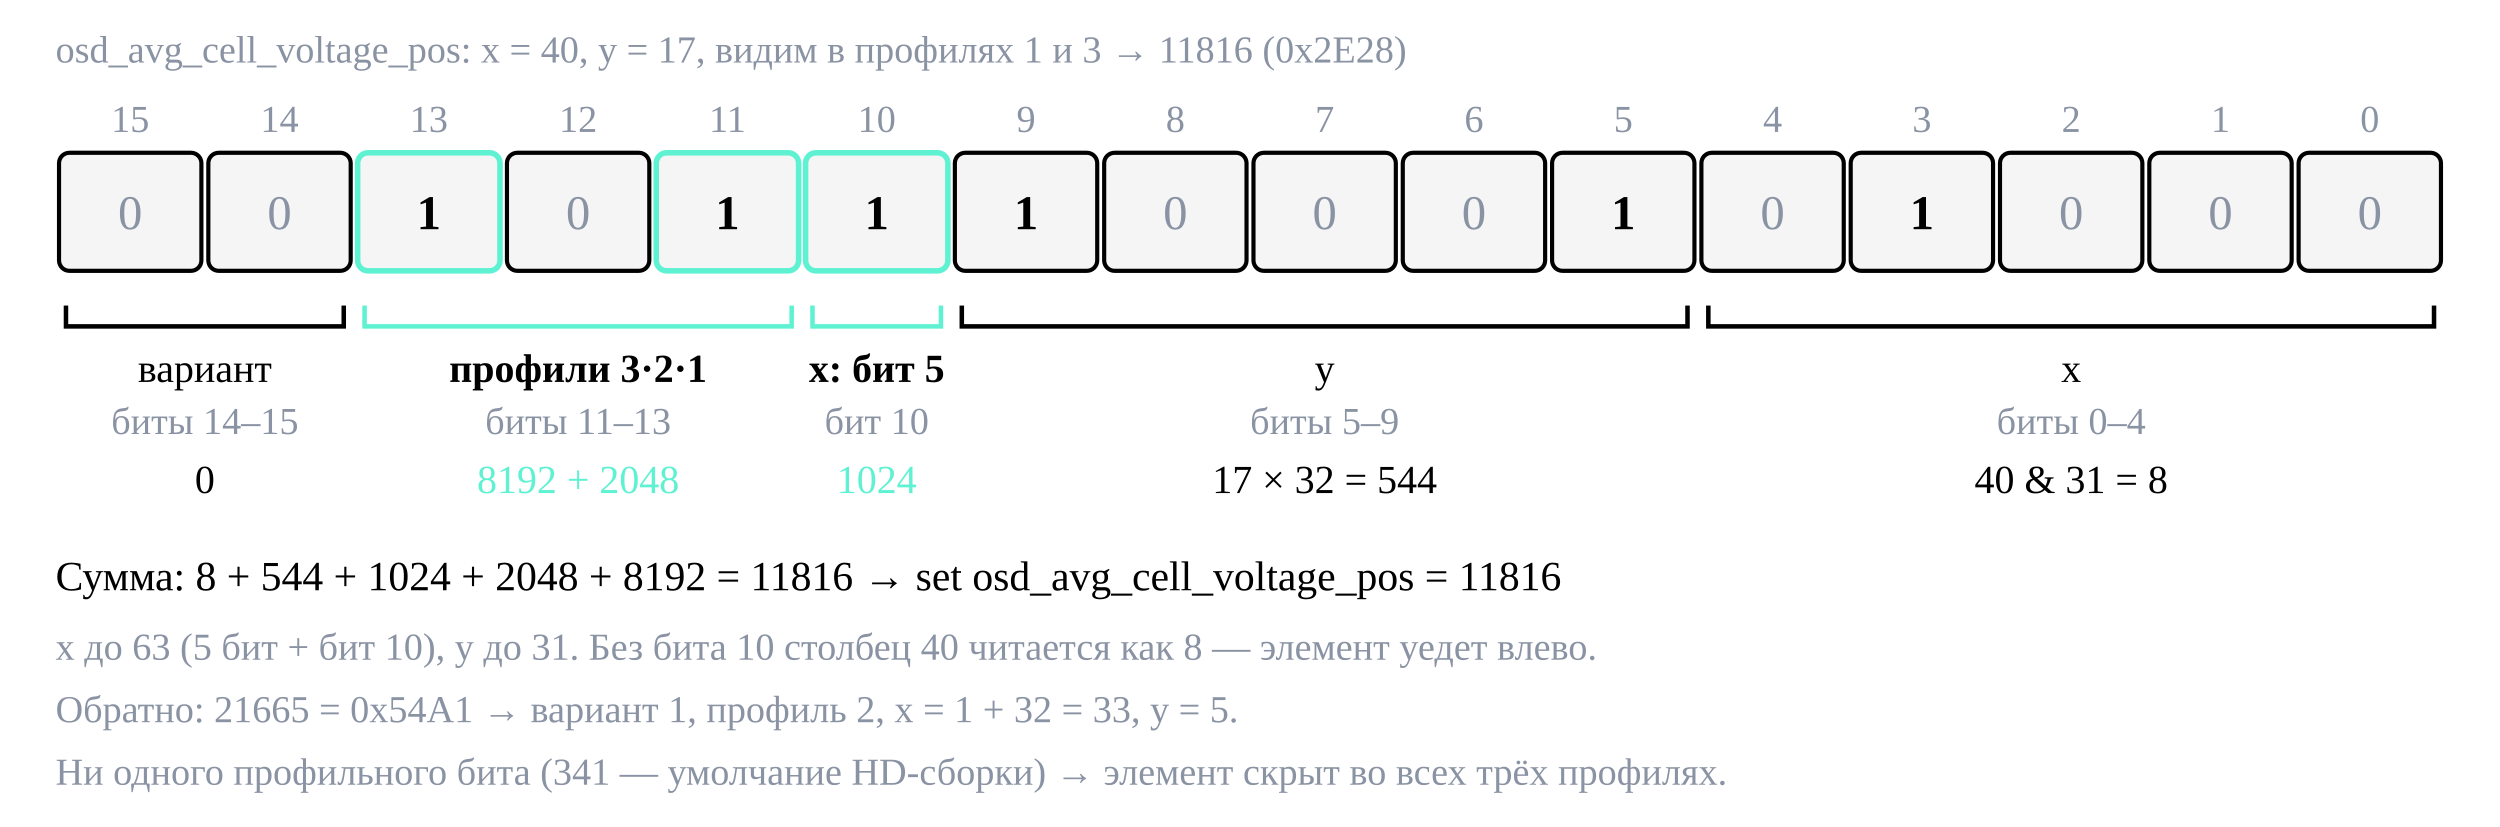
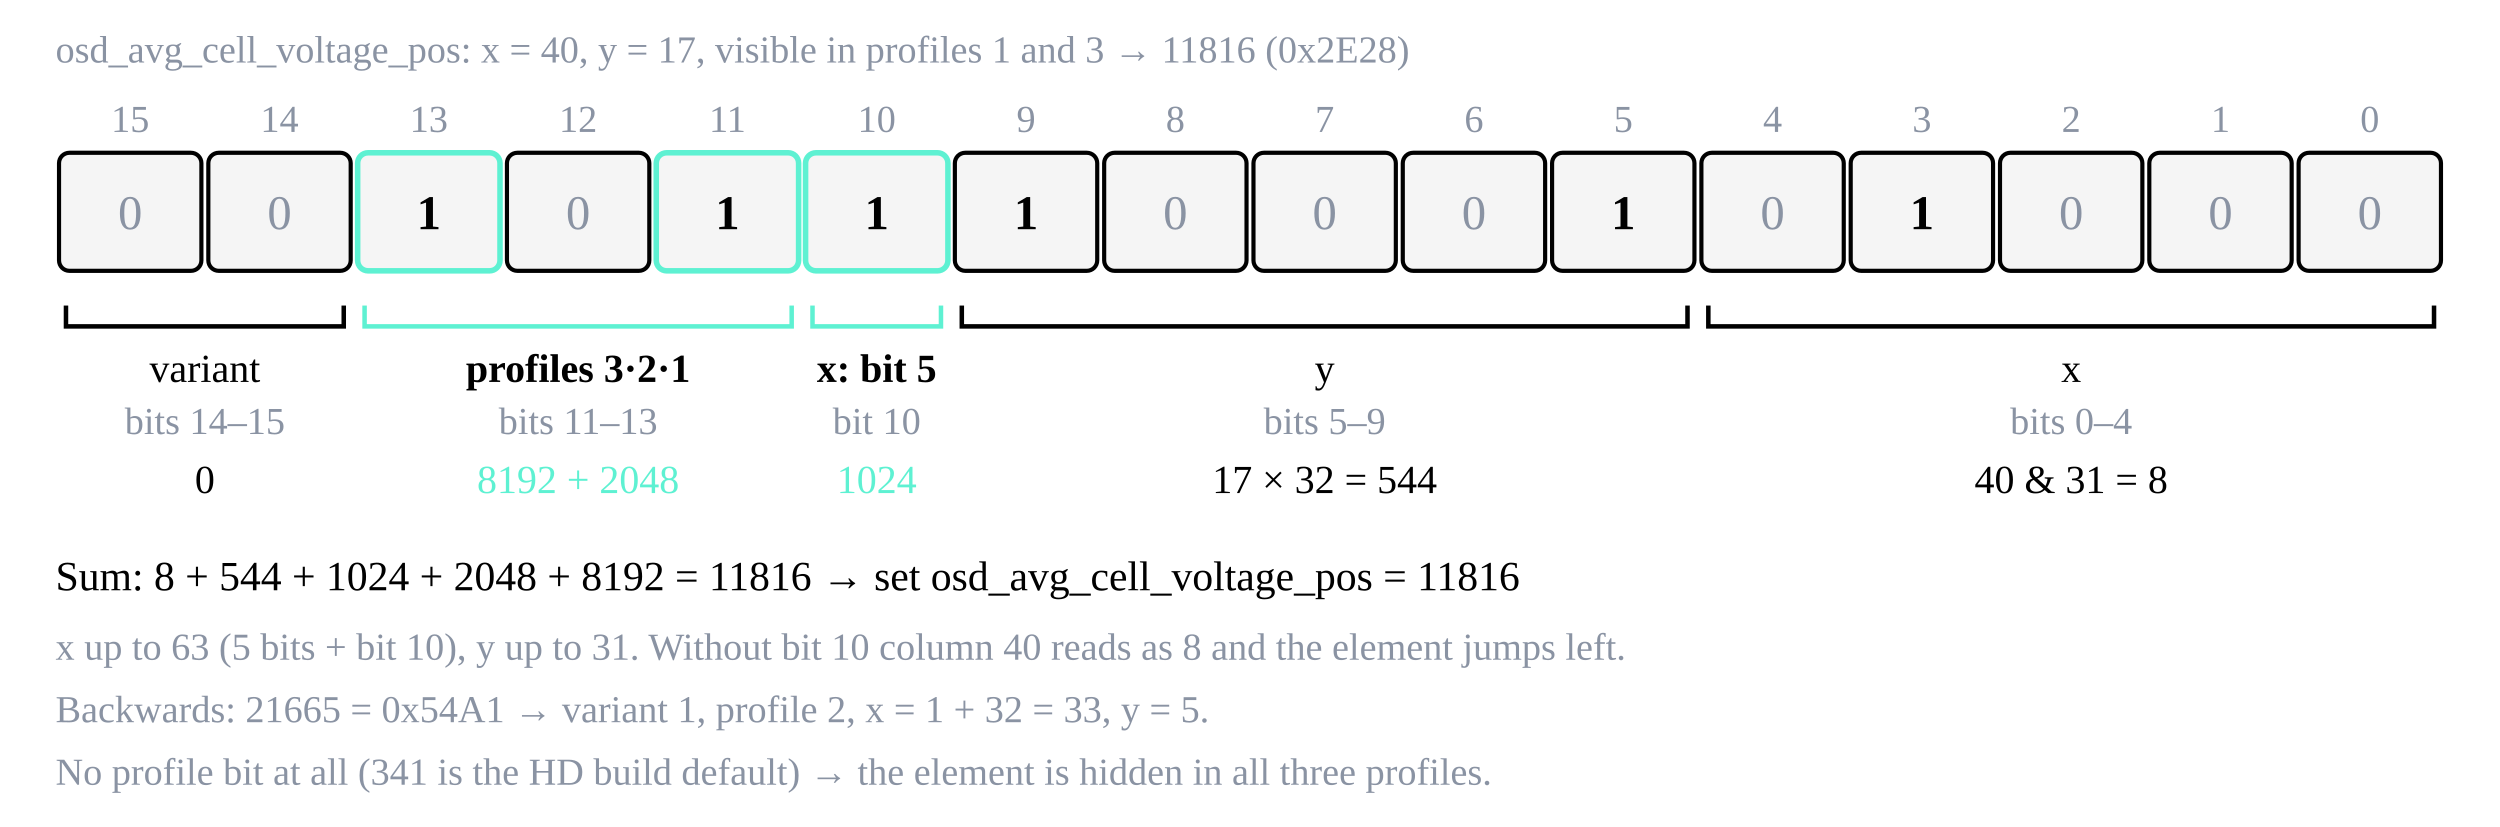
<svg xmlns="http://www.w3.org/2000/svg" viewBox="0 0 720 238" width="100%" role="img" aria-labelledby="t" style="max-width:720px;display:block;margin:0 auto">
  <style>text{font-family: var(--gc-font-mono, ui-monospace, Menlo, monospace); font-size: 12px;fill:currentColor} .m{fill:var(--gc-ink-muted, #8a93a3)} .a{fill:var(--gc-accent-hud, #5ef1d2)} .w{fill:var(--gc-signal-amber, #f0b24c)} .d{fill:var(--gc-signal-red, #e8636b)} .box{fill:var(--gc-surface-200, rgba(128,128,128,0.08));stroke:currentColor;stroke-width:1.2} .boxa{fill:var(--gc-surface-200, rgba(128,128,128,0.08));stroke:var(--gc-accent-hud, #5ef1d2);stroke-width:1.6} .ln{stroke:currentColor;stroke-width:1.2;fill:none} .lna{stroke:var(--gc-accent-hud, #5ef1d2);stroke-width:1.6;fill:none} .lnm{stroke:var(--gc-ink-muted, #8a93a3);stroke-width:1;fill:none;stroke-dasharray:4 3} .t{font-size:11px} .b{font-weight:600}</style>
  <defs>
    <marker id="ar" viewBox="0 0 10 10" refX="9" refY="5" markerWidth="7" markerHeight="7" orient="auto-start-reverse">
      <path d="M0 0L10 5L0 10z" fill="currentColor" />
    </marker>
    <marker id="ara" viewBox="0 0 10 10" refX="9" refY="5" markerWidth="7" markerHeight="7" orient="auto-start-reverse">
      <path d="M0 0L10 5L0 10z" fill="var(--gc-accent-hud, #5ef1d2)" />
    </marker>
  </defs>
-   <text x="16" y="18" text-anchor="start" class="m t" style="font-size:11px">osd_avg_cell_voltage_pos: x = 40, y = 17, видим в профилях 1 и 3 → 11816 (0x2E28)</text>
+   <text x="16" y="18" text-anchor="start" class="m t" style="font-size:11px">osd_avg_cell_voltage_pos: x = 40, y = 17, visible in profiles 1 and 3 → 11816 (0x2E28)</text>
  <rect class="box" x="17.0" y="44" width="41.0" height="34" rx="3" />
  <text x="37.5" y="38" text-anchor="middle" class="m t" style="font-size:11px">15</text>
  <text x="37.5" y="66" text-anchor="middle" class="m" style="font-size:14px">0</text>
  <rect class="box" x="60.0" y="44" width="41.0" height="34" rx="3" />
  <text x="80.5" y="38" text-anchor="middle" class="m t" style="font-size:11px">14</text>
  <text x="80.5" y="66" text-anchor="middle" class="m" style="font-size:14px">0</text>
  <rect class="boxa" x="103.0" y="44" width="41.0" height="34" rx="3" />
  <text x="123.5" y="38" text-anchor="middle" class="m t" style="font-size:11px">13</text>
  <text x="123.5" y="66" text-anchor="middle" class="b" style="font-size:14px">1</text>
  <rect class="box" x="146.0" y="44" width="41.0" height="34" rx="3" />
  <text x="166.5" y="38" text-anchor="middle" class="m t" style="font-size:11px">12</text>
  <text x="166.5" y="66" text-anchor="middle" class="m" style="font-size:14px">0</text>
  <rect class="boxa" x="189.0" y="44" width="41.0" height="34" rx="3" />
  <text x="209.5" y="38" text-anchor="middle" class="m t" style="font-size:11px">11</text>
  <text x="209.5" y="66" text-anchor="middle" class="b" style="font-size:14px">1</text>
  <rect class="boxa" x="232.0" y="44" width="41.0" height="34" rx="3" />
  <text x="252.5" y="38" text-anchor="middle" class="m t" style="font-size:11px">10</text>
  <text x="252.5" y="66" text-anchor="middle" class="b" style="font-size:14px">1</text>
  <rect class="box" x="275.0" y="44" width="41.0" height="34" rx="3" />
  <text x="295.5" y="38" text-anchor="middle" class="m t" style="font-size:11px">9</text>
  <text x="295.5" y="66" text-anchor="middle" class="b" style="font-size:14px">1</text>
  <rect class="box" x="318.0" y="44" width="41.0" height="34" rx="3" />
  <text x="338.5" y="38" text-anchor="middle" class="m t" style="font-size:11px">8</text>
  <text x="338.5" y="66" text-anchor="middle" class="m" style="font-size:14px">0</text>
  <rect class="box" x="361.0" y="44" width="41.0" height="34" rx="3" />
  <text x="381.5" y="38" text-anchor="middle" class="m t" style="font-size:11px">7</text>
  <text x="381.5" y="66" text-anchor="middle" class="m" style="font-size:14px">0</text>
  <rect class="box" x="404.0" y="44" width="41.0" height="34" rx="3" />
  <text x="424.5" y="38" text-anchor="middle" class="m t" style="font-size:11px">6</text>
  <text x="424.5" y="66" text-anchor="middle" class="m" style="font-size:14px">0</text>
  <rect class="box" x="447.0" y="44" width="41.0" height="34" rx="3" />
  <text x="467.5" y="38" text-anchor="middle" class="m t" style="font-size:11px">5</text>
  <text x="467.5" y="66" text-anchor="middle" class="b" style="font-size:14px">1</text>
  <rect class="box" x="490.0" y="44" width="41.0" height="34" rx="3" />
  <text x="510.5" y="38" text-anchor="middle" class="m t" style="font-size:11px">4</text>
  <text x="510.5" y="66" text-anchor="middle" class="m" style="font-size:14px">0</text>
  <rect class="box" x="533.0" y="44" width="41.0" height="34" rx="3" />
  <text x="553.5" y="38" text-anchor="middle" class="m t" style="font-size:11px">3</text>
  <text x="553.5" y="66" text-anchor="middle" class="b" style="font-size:14px">1</text>
  <rect class="box" x="576.0" y="44" width="41.0" height="34" rx="3" />
  <text x="596.5" y="38" text-anchor="middle" class="m t" style="font-size:11px">2</text>
  <text x="596.5" y="66" text-anchor="middle" class="m" style="font-size:14px">0</text>
  <rect class="box" x="619.0" y="44" width="41.0" height="34" rx="3" />
  <text x="639.5" y="38" text-anchor="middle" class="m t" style="font-size:11px">1</text>
  <text x="639.5" y="66" text-anchor="middle" class="m" style="font-size:14px">0</text>
  <rect class="box" x="662.0" y="44" width="41.0" height="34" rx="3" />
  <text x="682.5" y="38" text-anchor="middle" class="m t" style="font-size:11px">0</text>
  <text x="682.5" y="66" text-anchor="middle" class="m" style="font-size:14px">0</text>
  <path d="M19.0 88 L19.0 94 L99.0 94 L99.0 88" stroke="currentColor" stroke-width="1.3" fill="none" />
-   <text x="59.0" y="110" text-anchor="middle" style="font-size:11.5px">вариант</text>
-   <text x="59.0" y="125" text-anchor="middle" class="m t" style="font-size:11px">биты 14–15</text>
+   <text x="59.0" y="110" text-anchor="middle" style="font-size:11.5px">variant</text>
+   <text x="59.0" y="125" text-anchor="middle" class="m t" style="font-size:11px">bits 14–15</text>
  <text x="59.0" y="142" text-anchor="middle" style="font-size:11.5px">0</text>
  <path d="M105.0 88 L105.0 94 L228.0 94 L228.0 88" stroke="var(--gc-accent-hud, #5ef1d2)" stroke-width="1.3" fill="none" />
-   <text x="166.5" y="110" text-anchor="middle" class="b" style="font-size:11.5px">профили 3·2·1</text>
-   <text x="166.5" y="125" text-anchor="middle" class="m t" style="font-size:11px">биты 11–13</text>
+   <text x="166.5" y="110" text-anchor="middle" class="b" style="font-size:11.5px">profiles 3·2·1</text>
+   <text x="166.5" y="125" text-anchor="middle" class="m t" style="font-size:11px">bits 11–13</text>
  <text x="166.5" y="142" text-anchor="middle" class="a" style="font-size:11.5px">8192 + 2048</text>
  <path d="M234.0 88 L234.0 94 L271.0 94 L271.0 88" stroke="var(--gc-accent-hud, #5ef1d2)" stroke-width="1.3" fill="none" />
-   <text x="252.5" y="110" text-anchor="middle" class="b" style="font-size:11.5px">x: бит 5</text>
-   <text x="252.5" y="125" text-anchor="middle" class="m t" style="font-size:11px">бит 10</text>
+   <text x="252.5" y="110" text-anchor="middle" class="b" style="font-size:11.5px">x: bit 5</text>
+   <text x="252.5" y="125" text-anchor="middle" class="m t" style="font-size:11px">bit 10</text>
  <text x="252.5" y="142" text-anchor="middle" class="a" style="font-size:11.5px">1024</text>
  <path d="M277.0 88 L277.0 94 L486.0 94 L486.0 88" stroke="currentColor" stroke-width="1.3" fill="none" />
  <text x="381.5" y="110" text-anchor="middle" style="font-size:11.5px">y</text>
-   <text x="381.5" y="125" text-anchor="middle" class="m t" style="font-size:11px">биты 5–9</text>
+   <text x="381.5" y="125" text-anchor="middle" class="m t" style="font-size:11px">bits 5–9</text>
  <text x="381.5" y="142" text-anchor="middle" style="font-size:11.5px">17 × 32 = 544</text>
  <path d="M492.0 88 L492.0 94 L701.0 94 L701.0 88" stroke="currentColor" stroke-width="1.3" fill="none" />
  <text x="596.5" y="110" text-anchor="middle" style="font-size:11.5px">x</text>
-   <text x="596.5" y="125" text-anchor="middle" class="m t" style="font-size:11px">биты 0–4</text>
+   <text x="596.5" y="125" text-anchor="middle" class="m t" style="font-size:11px">bits 0–4</text>
  <text x="596.5" y="142" text-anchor="middle" style="font-size:11.5px">40 &amp; 31 = 8</text>
-   <text x="16" y="170" text-anchor="start" style="font-size:12px">Сумма: 8 + 544 + 1024 + 2048 + 8192 = 11816 → set osd_avg_cell_voltage_pos = 11816</text>
-   <text x="16" y="190" text-anchor="start" class="m t" style="font-size:11px">x до 63 (5 бит + бит 10), y до 31. Без бита 10 столбец 40 читается как 8 — элемент уедет влево.</text>
-   <text x="16" y="208" text-anchor="start" class="m t" style="font-size:11px">Обратно: 21665 = 0x54A1 → вариант 1, профиль 2, x = 1 + 32 = 33, y = 5.</text>
-   <text x="16" y="226" text-anchor="start" class="m t" style="font-size:11px">Ни одного профильного бита (341 — умолчание HD-сборки) → элемент скрыт во всех трёх профилях.</text>
+   <text x="16" y="170" text-anchor="start" style="font-size:12px">Sum: 8 + 544 + 1024 + 2048 + 8192 = 11816 → set osd_avg_cell_voltage_pos = 11816</text>
+   <text x="16" y="190" text-anchor="start" class="m t" style="font-size:11px">x up to 63 (5 bits + bit 10), y up to 31. Without bit 10 column 40 reads as 8 and the element jumps left.</text>
+   <text x="16" y="208" text-anchor="start" class="m t" style="font-size:11px">Backwards: 21665 = 0x54A1 → variant 1, profile 2, x = 1 + 32 = 33, y = 5.</text>
+   <text x="16" y="226" text-anchor="start" class="m t" style="font-size:11px">No profile bit at all (341 is the HD build default) → the element is hidden in all three profiles.</text>
</svg>
